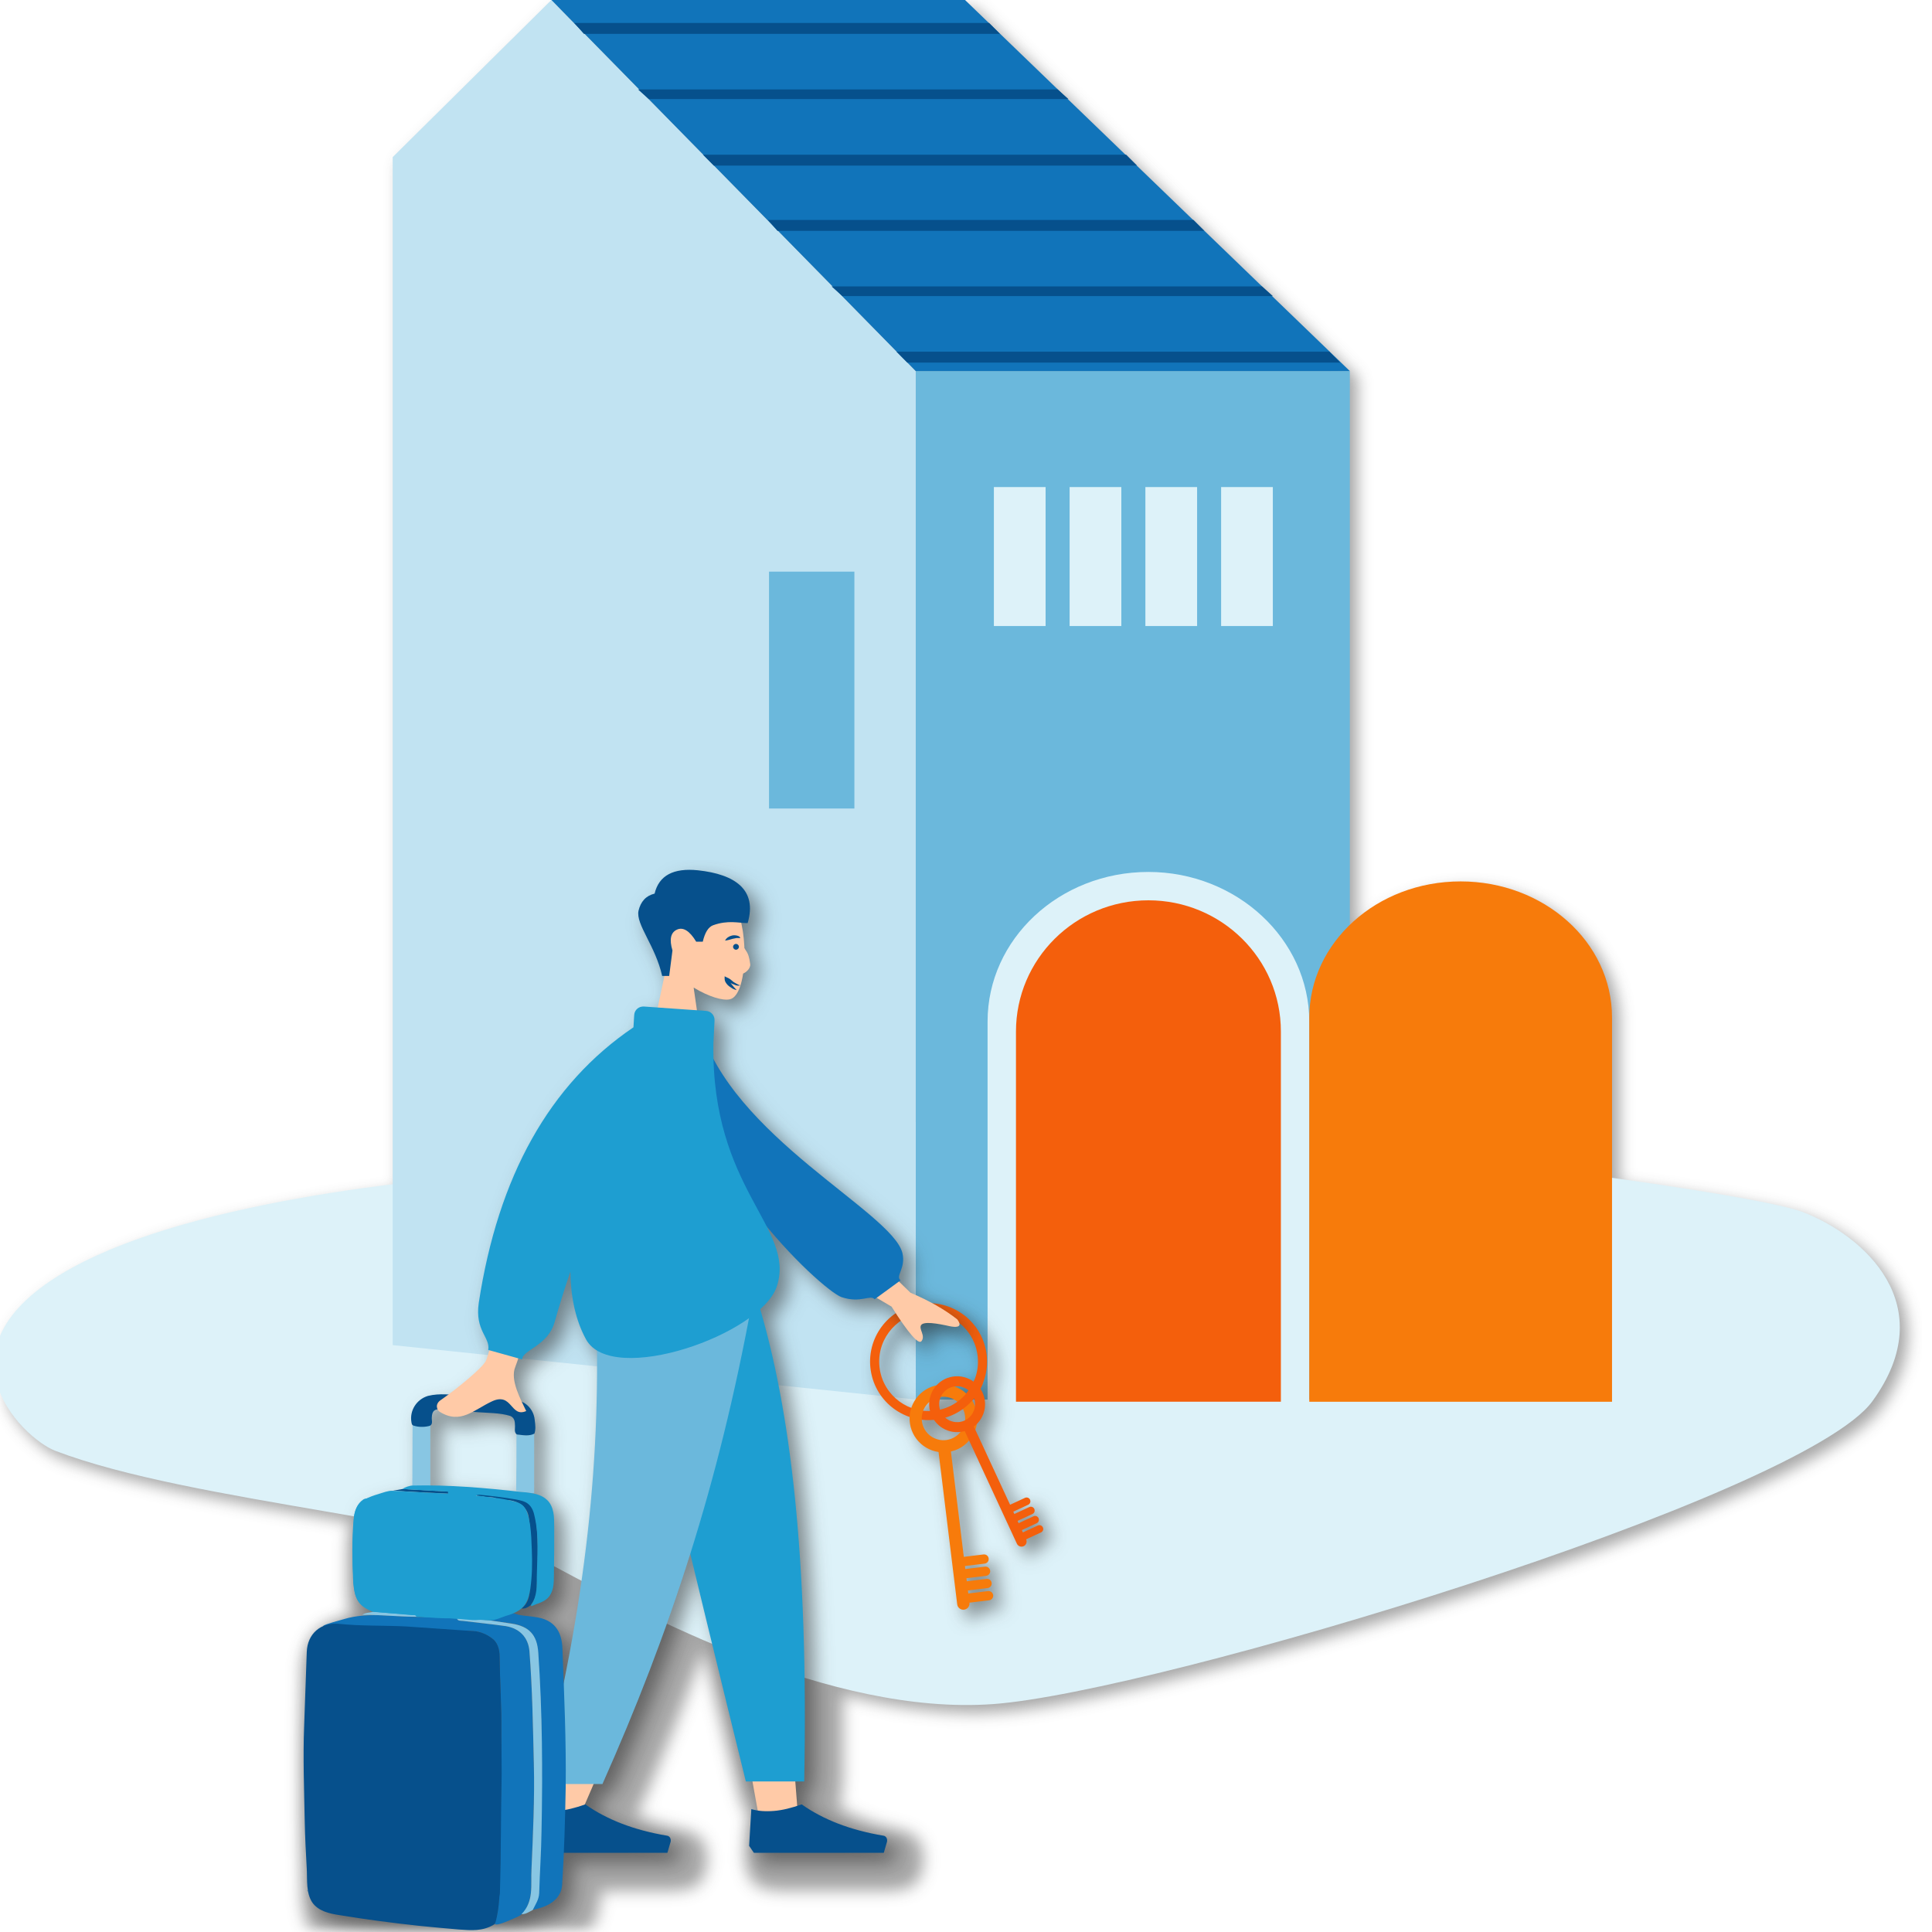
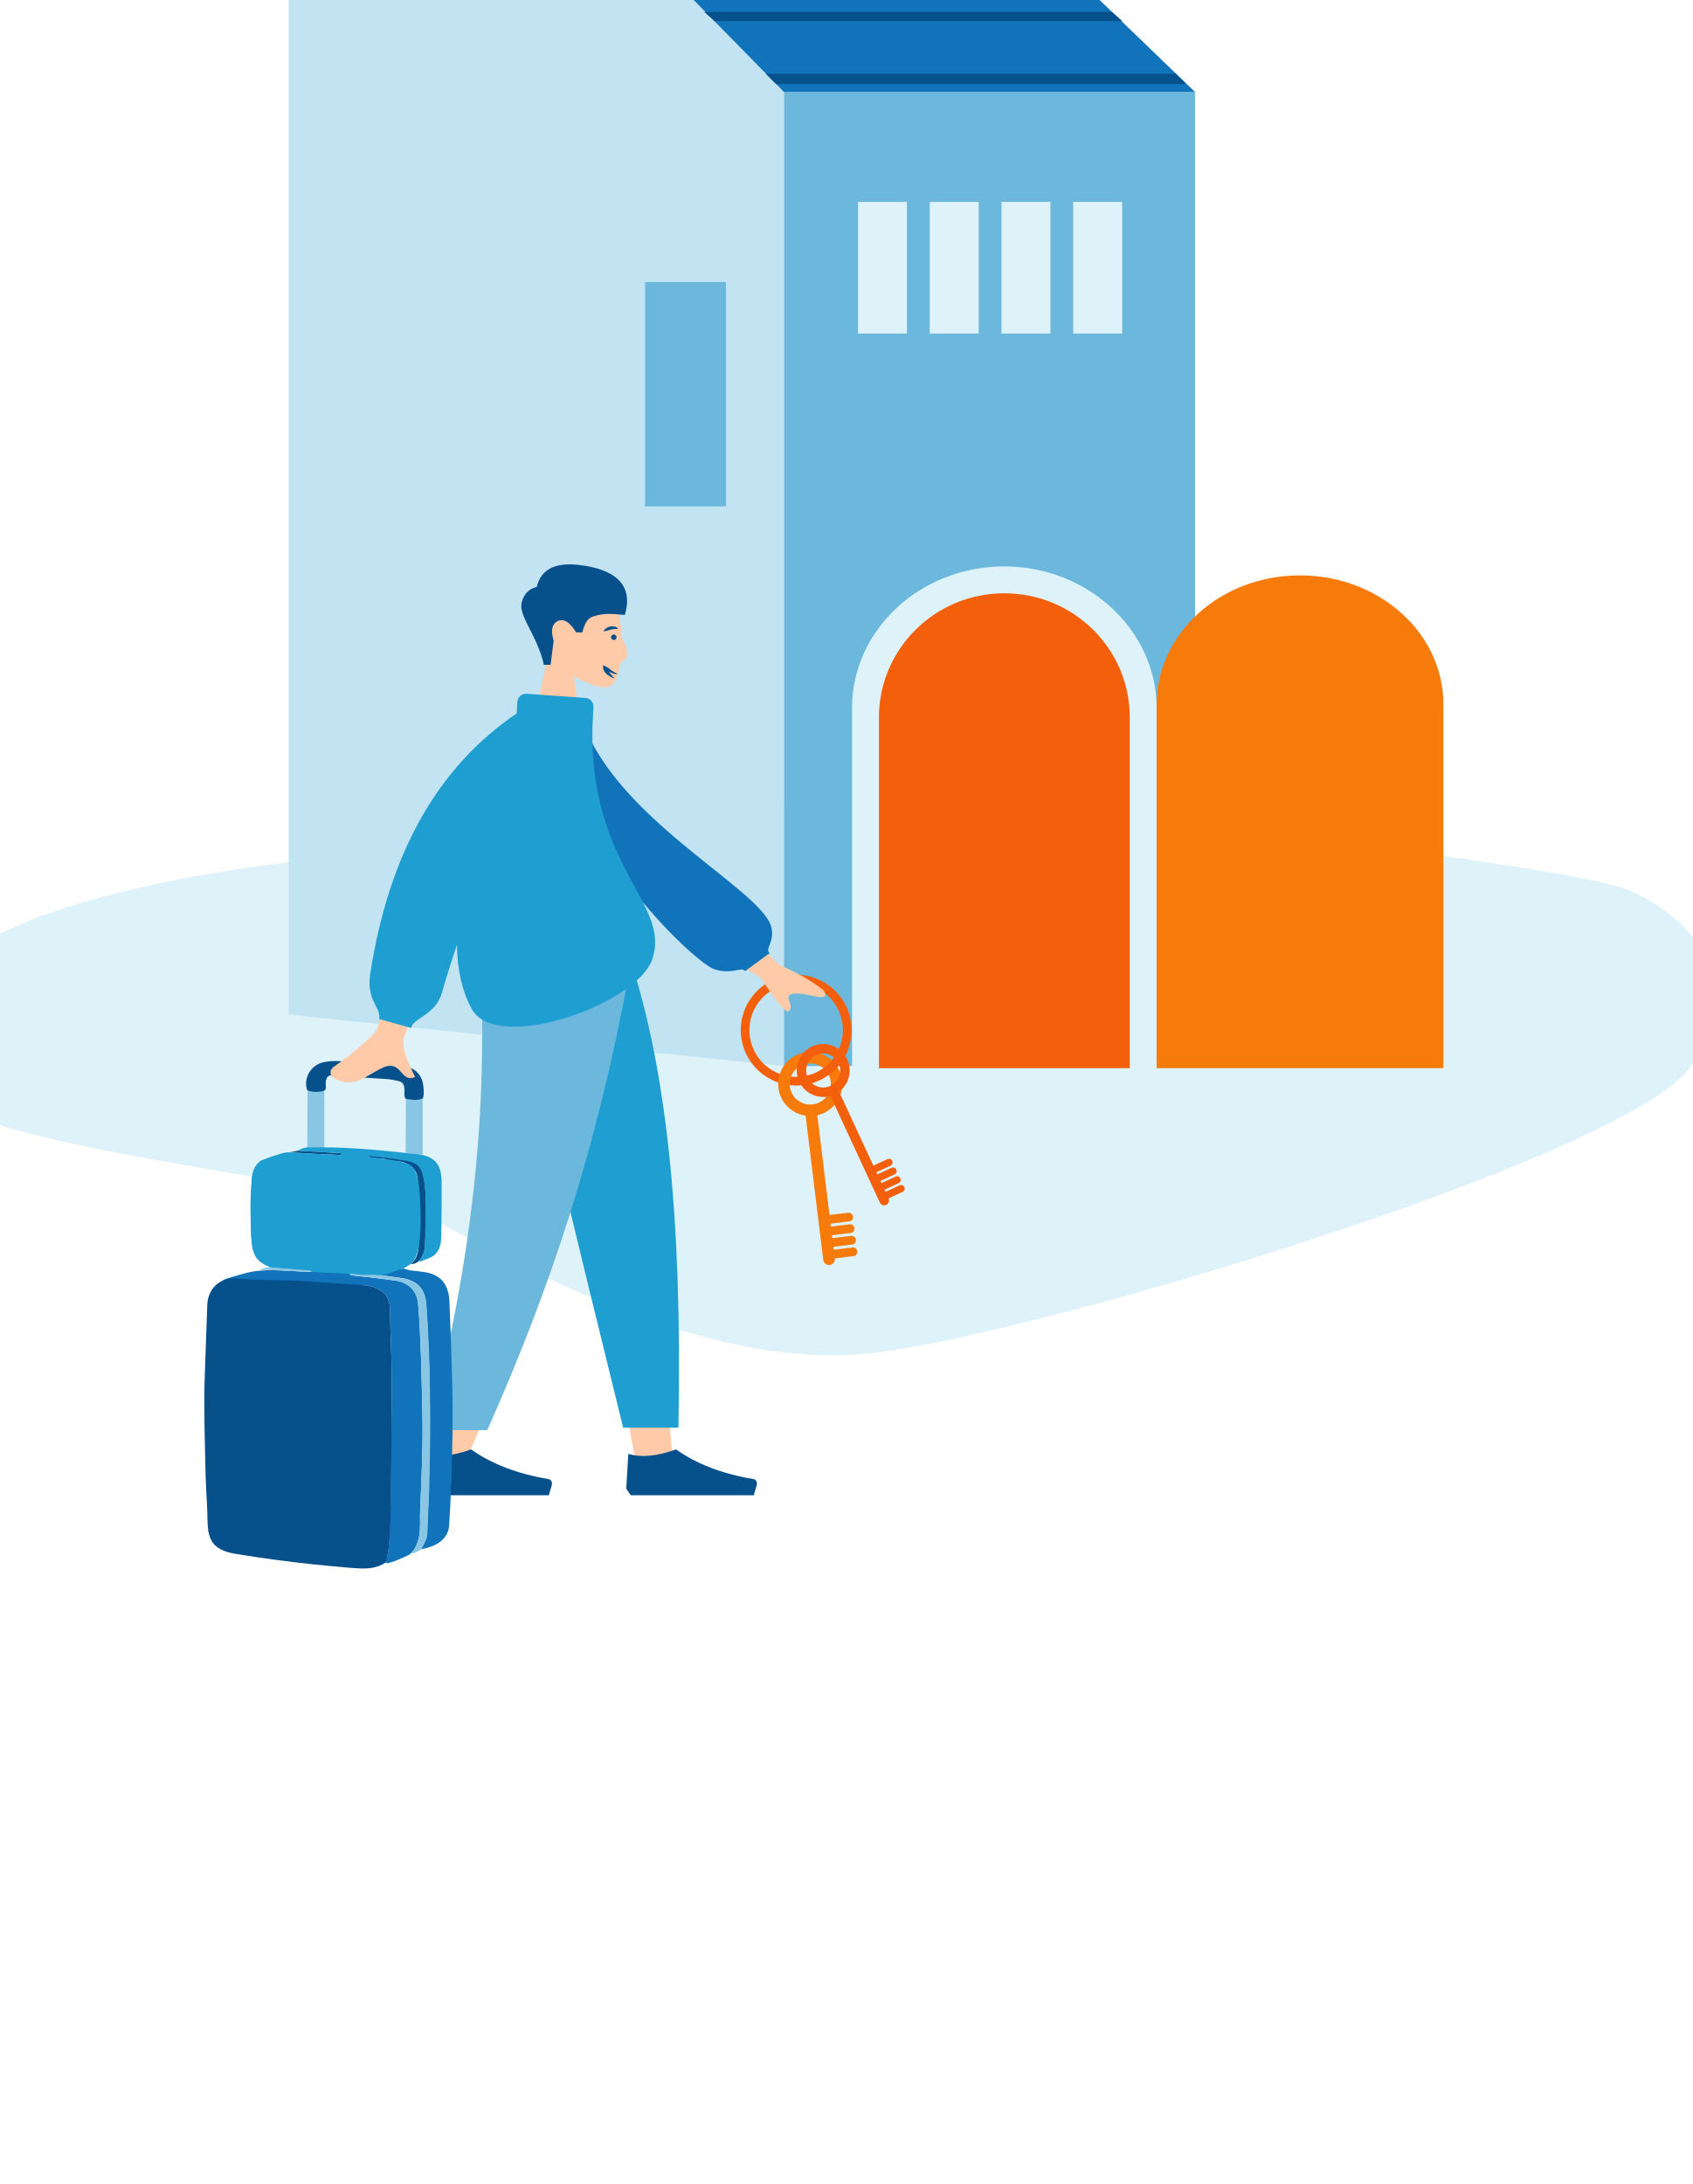
- <svg xmlns="http://www.w3.org/2000/svg" fill="none" height="60" viewBox="0 0 60 60" width="60">
-   <filter id="a" color-interpolation-filters="sRGB" filterUnits="userSpaceOnUse" height="61.175" width="63.895" x="-4.224" y="-.224">
-     <feFlood flood-opacity="0" result="BackgroundImageFix" />
-     <feColorMatrix in="SourceAlpha" result="hardAlpha" type="matrix" values="0 0 0 0 0 0 0 0 0 0 0 0 0 0 0 0 0 0 127 0" />
-     <feOffset dx=".224" dy=".224" />
-     <feGaussianBlur stdDeviation=".224" />
-     <feColorMatrix type="matrix" values="0 0 0 0 0.129 0 0 0 0 0.129 0 0 0 0 0.129 0 0 0 0.4 0" />
-     <feBlend in2="BackgroundImageFix" mode="normal" result="effect1_dropShadow_172_62122" />
-     <feBlend in="SourceGraphic" in2="effect1_dropShadow_172_62122" mode="normal" result="shape" />
-   </filter>
-   <filter id="b" color-interpolation-filters="sRGB" filterUnits="userSpaceOnUse" height="10.599" width="6.455" x="26.752" y="40.2">
-     <feFlood flood-opacity="0" result="BackgroundImageFix" />
-     <feColorMatrix in="SourceAlpha" result="hardAlpha" type="matrix" values="0 0 0 0 0 0 0 0 0 0 0 0 0 0 0 0 0 0 127 0" />
-     <feOffset dx=".27" dy=".27" />
-     <feGaussianBlur stdDeviation=".27" />
-     <feColorMatrix type="matrix" values="0 0 0 0 0.129 0 0 0 0 0.129 0 0 0 0 0.129 0 0 0 0.5 0" />
-     <feBlend in2="BackgroundImageFix" mode="normal" result="effect1_dropShadow_172_62122" />
-     <feBlend in="SourceGraphic" in2="effect1_dropShadow_172_62122" mode="normal" result="shape" />
-   </filter>
-   <filter id="c" color-interpolation-filters="sRGB" filterUnits="userSpaceOnUse" height="34.096" width="21.539" x="9.136" y="26.722">
-     <feFlood flood-opacity="0" result="BackgroundImageFix" />
-     <feColorMatrix in="SourceAlpha" result="hardAlpha" type="matrix" values="0 0 0 0 0 0 0 0 0 0 0 0 0 0 0 0 0 0 127 0" />
-     <feOffset dx=".292" dy=".292" />
-     <feGaussianBlur stdDeviation=".292" />
-     <feColorMatrix type="matrix" values="0 0 0 0 0.129 0 0 0 0 0.129 0 0 0 0 0.129 0 0 0 0.5 0" />
-     <feBlend in2="BackgroundImageFix" mode="normal" result="effect1_dropShadow_172_62122" />
-     <feBlend in="SourceGraphic" in2="effect1_dropShadow_172_62122" mode="normal" result="shape" />
-   </filter>
-   <clipPath id="d">
-     <path d="m0 0h60v60h-60z" />
-   </clipPath>
-   <g clip-path="url(#d)">
-     <g filter="url(#a)">
-       <path d="m2.614 39.176c4.052-2.026 11.457-2.713 14.652-2.804 3.256-.633 10.926-1.845 15.557-1.628 5.789.271 21.255 2.171 23.155 2.894s4.341 2.894 2.171 5.879c-2.171 2.985-22.25 9.045-27.315 9.406-5.065.362-10.854-2.804-13.567-4.251-2.713-1.447-11.306-1.99-15.557-3.618-.985-.377-4.161-3.347.904-5.879z" fill="#ddf2f9" />
-       <path d="m12.196 4.879v36.895l16.243 1.689s0-31.265 0-31.941l-11.314-11.523z" fill="#c1e3f2" />
-       <path d="m41.92 11.523h-13.48v31.941h13.48z" fill="#6bb8dc" />
-       <path d="m17.125 0h12.845l11.949 11.523h-13.48z" fill="#1174ba" />
+ <svg xmlns="http://www.w3.org/2000/svg" height="320" viewBox="0 0 248 320" width="248">
+   <g fill="none" transform="translate(-13 -38)">
+     <path d="m12.483 175.04c18.105-9.052 51.189-12.124 65.468-12.528 14.549-2.829 48.818-8.244 69.51-7.274 25.864 1.212 94.969 9.699 103.456 12.932 8.486 3.233 19.398 12.932 9.699 26.268s-99.415 40.412-122.046 42.029c-22.631 1.616-48.495-12.528-60.619-18.994s-50.516-8.891-69.51-16.165c-4.401-1.685-18.59-14.953 4.041-26.268z" fill="#ddf2f9" />
+     <path d="m55.295 21.801v164.85l72.576 7.546s0-139.694 0-142.713l-50.553-51.484z" fill="#c1e3f2" />
+     <path d="m188.103 51.484h-60.23v142.713h60.23z" fill="#6bb8dc" />
+     <path d="m77.319 0h57.394l53.389 51.484h-60.23z" fill="#1174bb" />
+     <path d="m175.921 39.745h-59.729l1.501 1.342h59.73z" fill="#06508c" />
+     <path d="m185.265 48.8h-60.063l1.501 1.509h60.063z" fill="#06508c" />
+     <path d="m145.89 67.583h-7.174v19.285h7.174z" fill="#ddf2f9" />
+     <path d="m137.843 194.507v-52.766c0-11.413 9.935-20.75 22.317-20.75 12.229 0 22.317 9.338 22.317 20.75v52.766z" fill="#ddf2f9" />
+     <path d="m178.54 194.507h-36.758v-51.376c0-9.982 8.152-18.202 18.379-18.202 10.079 0 18.379 8.073 18.379 18.202z" fill="#f45f0c" />
+     <path d="m224.488 194.507h-42.01v-53.315c0-10.358 9.317-18.888 21.005-18.888 11.519 0 21.005 8.378 21.005 18.888z" fill="#f77b0b" />
+     <g fill="#ddf2f9">
+       <path d="m156.402 67.583h-7.175v19.285h7.175z" />
+       <path d="m166.913 67.583h-7.174v19.285h7.174z" />
+       <path d="m177.424 67.583h-7.174v19.285h7.174z" />
+     </g>
+     <path d="m107.518 112.191h11.846v-32.869h-11.846z" fill="#6bb8dc" />
+     <g transform="translate(121.5408 180.8173)">
+       <path d="m16.137 6.893c.675 4.43-2.369 8.569-6.799 9.244-4.43.675-8.569-2.369-9.244-6.799-.675-4.43 2.369-8.569 6.799-9.244 4.43-.675 8.569 2.369 9.244 6.799zm-14.795 2.255c.57 3.741 4.065 6.311 7.806 5.741 3.74-.57 6.311-4.065 5.741-7.806-.57-3.741-4.065-6.311-7.806-5.741-3.741.57-6.311 4.065-5.741 7.806z" fill="#f45f0c" />
+       <path d="m14.824 15.301c.391 2.565-1.371 4.961-3.936 5.352-2.565.391-4.961-1.371-5.352-3.936-.39-2.565 1.372-4.961 3.937-5.352 2.565-.391 4.961 1.372 5.351 3.936zm-7.624 1.162c.251 1.646 1.789 2.777 3.434 2.526 1.646-.251 2.777-1.788 2.527-3.434-.251-1.646-1.789-2.777-3.435-2.526-1.646.251-2.777 1.788-2.526 3.434z" fill="#f77b0b" />
+       <path d="m9.492 20.594c-.057-.468.276-.894.744-.952.468-.057.895.276.952.744l2.595 21.195c.057.468-.276.894-.744.951-.468.058-.894-.275-.952-.744z" fill="#f77b0b" />
+       <path d="m13.045 41.011c-.043-.352.207-.671.558-.714l2.755-.337c.351-.043.671.206.714.558.043.351-.207.67-.558.713l-2.755.338c-.352.043-.671-.207-.714-.558z" fill="#f77b0b" />
+       <path d="m12.837 39.315c-.043-.351.207-.671.558-.714l2.756-.337c.351-.043.67.207.713.558s-.207.671-.558.714l-2.755.337c-.351.043-.671-.207-.714-.558z" fill="#f77b0b" />
+       <path d="m12.63 37.62c-.043-.352.207-.671.558-.714l2.755-.338c.351-.043.671.207.714.558.043.352-.207.671-.558.714l-2.756.337c-.351.043-.67-.206-.713-.557z" fill="#f77b0b" />
+       <path d="m12.422 35.924c-.043-.351.207-.671.558-.714l2.755-.337c.352-.043.671.207.714.558s-.207.671-.558.714l-2.755.337c-.351.043-.671-.207-.714-.558z" fill="#f77b0b" />
+       <g fill="#f45f0c">
+         <path d="m15.911 13.444c.323 2.118-1.132 4.096-3.25 4.419-2.118.322-4.096-1.133-4.419-3.251-.323-2.117 1.133-4.096 3.25-4.419 2.118-.322 4.097 1.133 4.419 3.251zm-6.295.959c.207 1.359 1.477 2.293 2.836 2.086s2.293-1.477 2.085-2.836c-.207-1.359-1.476-2.293-2.835-2.086s-2.293 1.477-2.086 2.836z" />
+         <path d="m12.963 17.383c-.164-.353-.01-.772.344-.936.353-.164.772-.01.936.343l7.414 15.997c.163.354.01.773-.344.937-.353.163-.772.01-.936-.344z" />
+         <path d="m20.932 32.526c-.123-.265-.008-.579.257-.702l2.08-.964c.265-.123.58-.007.702.258.123.265.008.579-.257.702l-2.08.964c-.265.123-.579.007-.702-.258z" />
+         <path d="m20.339 31.247c-.123-.265-.008-.58.257-.703l2.08-.963c.265-.123.579-.008.702.257s.008.579-.257.702l-2.08.964c-.265.123-.579.008-.702-.257z" />
+         <path d="m19.746 29.967c-.123-.265-.008-.58.257-.703l2.08-.963c.265-.123.579-.008.702.257s.008.58-.257.703l-2.08.963c-.265.123-.579.008-.702-.257z" />
+         <path d="m19.153 28.687c-.123-.265-.008-.579.257-.702l2.08-.964c.265-.123.579-.008.702.257.123.266.008.58-.257.703l-2.08.964c-.265.122-.579.007-.702-.258z" />
+         <path d="m12.82 14.727c1.255-.894 2.23-2.126 2.811-3.552l-1.169-.476c-.491 1.205-1.314 2.245-2.374 2.999z" />
+       </g>
+     </g>
+     <g transform="translate(42.93346 120.6909)">
+       <path d="m45.823 60.197 11.748 40.221 5.469 30.217h5.519l-5.519-70.438z" fill="#ffcaa7" />
+       <path d="m40.61 60.197c.81 20.919.506 32.288.304 34.208-.203 1.921-1.215 14.604-8.305 36.887h5.722c9.368-21.374 12.609-34.057 13.723-36.887 1.063-2.829 4.254-14.198 8.862-34.208z" fill="#ffcaa7" />
+       <path d="m45.571 60.197c3.038 13.845 8.305 35.926 15.799 66.295h8.102c.608-31.177-1.924-51.642-6.33-66.295z" fill="#1e9ed1" />
+       <path d="m40.558 60.197c.81 20.919-1.266 41.485-7.697 66.649h8.608c9.368-21.021 16.103-41.536 20.711-66.649z" fill="#6bb8dc" />
+       <path d="m31.797 135.436.304-5.104c1.874.556 4.203.354 6.988-.657 2.988 2.122 6.785 3.588 11.343 4.346.354.05.557.404.506.758v.05l-.456 1.567h-11.394-6.634z" fill="#06508c" />
+       <path d="m61.825 135.436.304-5.104c1.874.556 4.203.354 6.988-.657 2.987 2.122 6.785 3.588 11.343 4.346.354.05.557.404.506.758v.05l-.456 1.567h-11.393-6.634z" fill="#06508c" />
+       <path d="m15.131 76.616c.819.08 1.678.362 2.455-.161v9.779c-.859.04-1.678-.242-2.496-.362 0-3.059.041-6.157.041-9.256z" fill="#88c6e3" />
+       <path d="m16.809 103.659c1.473.08 2.988.12 4.461.201.123.402.491.322.819.362 2.005.242 3.97.443 5.975.724 1.923.282 3.11 1.53 3.274 3.461.409 5.192.491 10.383.614 15.574.123 4.91-.123 9.819-.327 14.729-.041 1.207.082 2.374-.123 3.581-.164 1.006-.696 2.495-1.719 2.938-.368.161-2.947 1.409-3.233 1.046-.082-.12.246-.965.286-1.126.164-.845.246-1.691.286-2.536 0-.241.082-.442.082-.684.164-5.513.123-11.026.246-16.539.041-1.932 0-3.864 0-5.755.041-3.501-.205-7.002-.246-10.503 0-.966-.286-1.972-1.105-2.536-.737-.523-1.596-.925-2.578-.965-2.619-.161-3.52.281-6.139.12-1.146-.08-3.029.282-4.174.201-1.105-.08-3.315.202-4.42.202-.778 0-1.719.402-2.497.442-.737.041-2.906-1.167-3.561-1.69.327-.281 2.455-.805 2.824-.925 3.642-1.127 7.489-.202 11.255-.322z" fill="#1174bb" />
+       <path d="m25.567 104.102c1.31 0 2.374-.886 3.683-.926.9.362 1.842.322 2.742.483 2.824.322 3.847 2.012 3.929 4.427.246 6.439.532 12.877.45 19.316-.082 4.467-.205 8.934-.491 13.401-.082 1.328-.86 2.253-2.046 2.857-.655.322-1.351.523-2.087.644.368-.765.859-1.449.9-2.334.082-2.857.286-5.755.327-8.612.164-8.29.123-16.54-.45-24.789-.164-2.455-1.269-3.662-3.765-4.025-1.023-.12-2.128-.281-3.192-.442z" fill="#1174bb" />
+       <path d="m25.567 104.101c1.064.161 2.169.322 3.233.483 2.496.362 3.601 1.57 3.765 4.025.573 8.249.614 16.539.45 24.789-.041 2.857-.246 5.755-.327 8.612-.041.885-.532 1.569-.9 2.334-.491.241-.982.603-1.555.563 1.76-1.77 1.269-4.064 1.391-6.197.205-4.91.45-9.819.327-14.729-.123-5.191-.205-10.382-.614-15.574-.164-1.891-1.351-3.139-3.274-3.461-1.964-.281-3.97-.482-5.975-.724-.327-.04-.696.04-.819-.362 1.432-.04 2.865.201 4.297.241z" fill="#88c6e3" />
+       <path d="m29.537 78.346c.819.08 1.678.281 2.455-.121v8.25c-.859.04-1.678-.202-2.497-.282.041-2.616.041-5.232.041-7.847z" fill="#88c6e3" />
+       <path d="m13.739 85.912c2.128.12 4.215.241 6.343.362v.281c-2.578-.12-5.116-.241-7.694-.402.45-.08.9-.161 1.351-.241z" fill="#06508c" />
+       <path d="m31.501 102.049c-.368.282-.778.523-1.269.443 1.187-.886 1.146-2.174 1.228-3.461.041-.362 0-.765 0-1.127 0-1.57 0-3.099 0-4.668.082-1.127-.082-2.254-.205-3.34-.164-1.57-1.719-2.576-3.479-2.415-.245 0-.532-.04-.778-.04-.573-.604-1.391-.242-2.046-.483-.328-.121-.696.04-1.064-.201.245-.242.532-.161.737-.161 1.719.201 3.438.402 5.157.684 1.351.241 2.251 1.167 2.415 2.535.368 2.656.327 5.312.246 7.968 0 .523-.082 1.047-.082 1.57.041 1.046-.245 1.931-.859 2.696z" fill="#06508c" />
+       <path d="m8.132 103.377c.491-.362 1.146-.281 1.719-.483 2.087.161 4.174.322 6.262.483.246 0 .573-.08.696.242-2.906.121-5.77-.282-8.676-.242z" fill="#88c6e3" />
      <g fill="#06508c">
-         <path d="m30.717.713h-12.883l.299.338h12.92z" />
-         <path d="m32.845 2.777h-13.032l.336.3h13.032z" />
-         <path d="m34.974 4.804h-13.144l.336.338h13.144z" />
-         <path d="m37.065 6.831h-13.219l.299.338h13.256z" />
-         <path d="m39.193 8.895h-13.368l.336.3h13.368z" />
-         <path d="m41.284 10.922h-13.443l.336.338h13.443z" />
+         <path d="m32.074 76.334c-.082-.926-.573-1.771-1.351-2.294-.982-.644-2.292-.563-3.438-.644-1.719-.161-3.438-.281-5.157-.442-1.637-.121-3.233-.363-4.87.04-1.596.483-2.578 2.052-2.292 3.662.041.161.041.362.245.443.696.241 1.473.241 2.169.08.655-.161.368-.764.409-1.207.041-.885.368-1.207 1.31-1.127 1.678.121 3.356.282 4.993.402 1.514.121 3.151.081 4.584.524.573.241.655.764.655 1.287.041.443-.164.926.246 1.288.819.081 1.678.282 2.455-.121.205-.603.123-1.247.041-1.891zm-1.923-1.65c.041.161.164.242.286.322-.123-.04-.246-.121-.286-.322zm1.023 1.891c.041-.563 0-1.086-.614-1.488-.123-.161-.245-.282-.368-.443.123.161.245.282.368.443.614.402.655.925.614 1.488z" />
+         <path d="m27.449 119.635c.041-3.501-.205-7.002-.246-10.503 0-.966-.286-1.972-1.105-2.536-.737-.523-1.596-.925-2.578-.966-3.11-.201-6.221-.442-9.29-.643-3.11-.161-6.221-.041-9.331-.363-2.537-.241-4.379 1.409-4.461 3.904-.123 3.461-.246 6.881-.368 10.342-.164 4.266 0 8.733.082 13.039.041 2.253.164 4.507.286 6.72.082 1.529-.123 3.34.778 4.668.819 1.167 2.333 1.53 3.683 1.731 3.642.603 7.326 1.086 11.05 1.489 1.883.201 3.765.362 5.648.523 1.678.121 3.233.241 4.747-.644.041-.04.123-.08.164-.121.041-.08.082-.161.123-.241.327-1.127.45-2.294.532-3.421 0-.241.082-.442.082-.684.164-5.513.123-11.026.245-16.54 0-1.931-.041-3.863-.041-5.754z" />
+         <path d="m.52 141.648c0 .04.041.08.082.12 0-.04 0-.12-.041-.161z" />
      </g>
-       <path d="m32.472 15.126h-1.606v4.316h1.606z" fill="#ddf2f9" />
-       <path d="m30.67 43.532v-11.809c0-2.554 2.224-4.644 4.995-4.644 2.737 0 4.995 2.09 4.995 4.644v11.809z" fill="#ddf2f9" />
-       <path d="m39.779 43.532h-8.227v-11.498c0-2.234 1.825-4.074 4.114-4.074 2.256 0 4.113 1.807 4.113 4.074z" fill="#f45f0c" />
-       <path d="m50.063 43.533h-9.402v-11.932c0-2.318 2.085-4.228 4.701-4.228 2.578 0 4.701 1.875 4.701 4.228z" fill="#f77b0b" />
-       <path d="m34.824 15.126h-1.606v4.316h1.606z" fill="#ddf2f9" />
-       <path d="m37.177 15.126h-1.606v4.316h1.606z" fill="#ddf2f9" />
-       <path d="m39.529 15.126h-1.606v4.316h1.606z" fill="#ddf2f9" />
-       <path d="m23.883 25.109h2.651v-7.356h-2.651z" fill="#6bb8dc" />
-       <g filter="url(#b)">
-         <path d="m30.633 42.013c.151.992-.53 1.918-1.522 2.069s-1.918-.53-2.069-1.522c-.151-.992.53-1.918 1.522-2.069s1.918.53 2.069 1.522zm-3.311.505c.128.837.91 1.413 1.747 1.285.837-.128 1.413-.91 1.285-1.747-.128-.837-.91-1.413-1.747-1.285-.837.128-1.413.91-1.285 1.747z" fill="#f45f0c" />
-         <path d="m30.339 43.894c.087.574-.307 1.11-.881 1.198-.574.087-1.11-.307-1.198-.881-.087-.574.307-1.11.881-1.198.574-.087 1.11.307 1.198.881zm-1.706.26c.056.368.4.622.769.565.368-.056.622-.4.565-.769s-.4-.622-.769-.565c-.368.056-.622.4-.565.769z" fill="#f77b0b" />
-         <path d="m29.146 45.079c-.013-.105.062-.2.167-.213s.2.062.213.167l.581 4.744c.013.105-.062.2-.167.213-.105.013-.2-.062-.213-.167z" fill="#f77b0b" />
-         <path d="m29.941 49.648c-.01-.079.046-.15.125-.16l.617-.075c.079-.01.15.046.16.125s-.046.15-.125.16l-.617.075c-.079.01-.15-.046-.16-.125z" fill="#f77b0b" />
-         <path d="m29.895 49.269c-.01-.079.046-.15.125-.16l.617-.075c.079-.01.15.046.16.125.01.079-.046.15-.125.16l-.617.075c-.079.01-.15-.046-.16-.125z" fill="#f77b0b" />
-         <path d="m29.848 48.889c-.01-.079.046-.15.125-.16l.617-.075c.079-.01.15.046.16.125.01.079-.046.15-.125.16l-.617.075c-.079.01-.15-.046-.16-.125z" fill="#f77b0b" />
-         <path d="m29.802 48.51c-.01-.079.046-.15.125-.16l.617-.075c.079-.01.15.046.16.125.01.079-.046.15-.125.16l-.617.075c-.079.01-.15-.046-.16-.125z" fill="#f77b0b" />
-         <g fill="#f45f0c">
-           <path d="m30.582 43.478c.072.474-.253.917-.727.989-.474.072-.917-.253-.989-.727s.254-.917.727-.989c.474-.072.917.253.989.727zm-1.409.215c.046.304.331.513.635.467.304-.046.513-.331.467-.635-.046-.304-.331-.513-.635-.467-.304.046-.513.33-.467.635z" />
-           <path d="m29.922 44.36c-.037-.079-.002-.173.077-.209.079-.037.173-.002.21.077l1.659 3.58c.037.079.002.173-.077.21-.079.037-.173.002-.21-.077z" />
-           <path d="m31.706 47.749c-.028-.059-.002-.13.058-.157l.466-.216c.059-.028.13-.002.157.058.028.059.002.13-.058.157l-.465.216c-.059.028-.13.002-.157-.058z" />
-           <path d="m31.573 47.463c-.028-.059-.002-.13.058-.157l.465-.216c.059-.028.13-.002.157.058.028.059.002.13-.058.157l-.465.216c-.059.028-.13.002-.157-.058z" />
-           <path d="m31.441 47.177c-.028-.059-.002-.13.058-.157l.465-.216c.059-.028.13-.002.157.058s.002.13-.058.157l-.466.216c-.059.028-.13.002-.157-.058z" />
-           <path d="m31.308 46.89c-.028-.059-.002-.13.058-.157l.466-.216c.059-.028.13-.002.157.058.027.059.002.13-.058.157l-.465.216c-.059.028-.13.002-.157-.058z" />
-           <path d="m29.891 43.766c.281-.2.499-.476.629-.795l-.262-.106c-.11.27-.294.502-.531.671z" />
-         </g>
-       </g>
-       <g filter="url(#c)">
-         <path d="m19.683 40.487 2.629 9.002 1.224 6.763h1.235l-1.235-15.765z" fill="#ffcaa7" />
-         <path d="m18.517 40.487c.181 4.682.113 7.226.068 7.656-.045.43-.272 3.268-1.859 8.256h1.281c2.097-4.784 2.822-7.622 3.071-8.256.238-.633.952-3.178 1.983-7.656z" fill="#ffcaa7" />
-         <path d="m19.627 40.487c.68 3.099 1.859 8.041 3.536 14.838h1.813c.136-6.978-.431-11.558-1.417-14.838z" fill="#1e9ed1" />
-         <path d="m18.506 40.487c.181 4.682-.283 9.285-1.723 14.917h1.927c2.097-4.705 3.604-9.296 4.635-14.917z" fill="#6bb8dc" />
-         <path d="m16.545 57.325.068-1.142c.419.124.941.079 1.564-.147.669.475 1.519.803 2.539.973.079.011.125.09.113.17v.011l-.102.35h-2.55-1.485z" fill="#06508c" />
-         <path d="m23.265 57.325.068-1.142c.419.124.941.079 1.564-.147.669.475 1.519.803 2.539.973.079.011.125.09.113.17v.011l-.102.35h-2.55-1.485z" fill="#06508c" />
-         <path d="m12.814 44.161c.183.018.376.081.55-.036v2.189c-.192.009-.376-.054-.559-.081 0-.684.009-1.378.009-2.071z" fill="#88c6e3" />
-         <path d="m13.19 50.214c.33.018.669.027.998.045.028.09.11.072.183.081.449.054.888.099 1.337.162.43.063.696.342.733.775.092 1.162.11 2.324.137 3.486.027 1.099-.028 2.198-.073 3.296-.009.27.018.531-.028.802-.037.225-.156.558-.385.657-.082.036-.659.315-.724.234-.018-.027.055-.216.064-.252.037-.189.055-.378.064-.567 0-.054.018-.099.018-.153.037-1.234.027-2.468.055-3.702.009-.432 0-.865 0-1.288.009-.783-.046-1.567-.055-2.351 0-.216-.064-.441-.247-.567-.165-.117-.357-.207-.577-.216-.586-.036-.788.063-1.374.027-.256-.018-.678.063-.934.045-.247-.018-.742.045-.989.045-.174 0-.385.09-.559.099-.165.009-.65-.261-.797-.378.073-.063.55-.18.632-.207.815-.252 1.676-.045 2.519-.072z" fill="#1174ba" />
-         <path d="m15.15 50.313c.293 0 .531-.198.824-.207.202.081.412.072.614.108.632.072.861.45.879.991.055 1.441.119 2.882.101 4.323-.018 1-.046 2-.11 2.999-.018.297-.192.504-.458.639-.146.072-.302.117-.467.144.082-.171.192-.324.202-.522.018-.639.064-1.288.073-1.927.037-1.855.028-3.702-.101-5.548-.037-.549-.284-.82-.843-.901-.229-.027-.476-.063-.714-.099z" fill="#1174ba" />
-         <path d="m15.15 50.313c.238.036.485.072.724.108.559.081.806.351.843.901.128 1.846.137 3.702.101 5.548-.009.639-.055 1.288-.073 1.927-.009.198-.119.351-.202.522-.11.054-.22.135-.348.126.394-.396.284-.91.311-1.387.046-1.099.101-2.198.073-3.296-.028-1.162-.046-2.324-.137-3.486-.037-.423-.302-.703-.733-.775-.44-.063-.888-.108-1.337-.162-.073-.009-.156.009-.183-.081.321-.009.641.045.962.054z" fill="#88c6e3" />
-         <path d="m16.039 44.548c.183.018.376.063.55-.027v1.846c-.192.009-.376-.045-.559-.063.009-.585.009-1.171.009-1.756z" fill="#88c6e3" />
-         <path d="m12.503 46.242c.476.027.944.054 1.42.081v.063c-.577-.027-1.145-.054-1.722-.09.101-.018.202-.036.302-.054z" fill="#06508c" />
-         <path d="m16.478 49.853c-.082.063-.174.117-.284.099.266-.198.256-.486.275-.775.009-.081 0-.171 0-.252 0-.351 0-.694 0-1.045.018-.252-.018-.504-.046-.748-.037-.351-.385-.576-.778-.54-.055 0-.119-.009-.174-.009-.128-.135-.311-.054-.458-.108-.073-.027-.156.009-.238-.045.055-.054.119-.036.165-.036.385.045.769.09 1.154.153.302.054.504.261.54.567.082.595.073 1.189.055 1.783 0 .117-.018.234-.018.351.009.234-.055.432-.192.603z" fill="#06508c" />
-         <path d="m11.248 50.151c.11-.081.257-.063.385-.108.467.036.934.072 1.401.108.055 0 .128-.018.156.054-.65.027-1.292-.063-1.942-.054z" fill="#88c6e3" />
-         <g fill="#06508c">
-           <path d="m16.606 44.098c-.018-.207-.128-.396-.302-.513-.22-.144-.513-.126-.769-.144-.385-.036-.769-.063-1.154-.099-.366-.027-.724-.081-1.09.009-.357.108-.577.459-.513.82.009.036.009.081.055.099.156.054.33.054.485.018.147-.036.082-.171.092-.27.009-.198.082-.27.293-.252.376.027.751.063 1.117.09.339.027.705.018 1.026.117.128.054.147.171.147.288.009.099-.037.207.055.288.183.018.376.063.549-.027.046-.135.028-.279.009-.423zm-.43-.369c.009.036.037.054.064.072-.028-.009-.055-.027-.064-.072zm.229.423c.009-.126 0-.243-.137-.333-.028-.036-.055-.063-.082-.099.027.036.055.063.082.099.137.09.146.207.137.333z" />
-           <path d="m15.571 53.789c.009-.784-.046-1.567-.055-2.351 0-.216-.064-.441-.247-.567-.165-.117-.357-.207-.577-.216-.696-.045-1.392-.099-2.079-.144-.696-.036-1.392-.009-2.088-.081-.568-.054-.98.315-.998.874-.027.775-.055 1.54-.082 2.315-.037.955 0 1.954.018 2.918.009.504.037 1.009.064 1.504.018.342-.027.748.174 1.045.183.261.522.342.824.387.815.135 1.64.243 2.473.333.421.045.843.081 1.264.117.376.027.724.054 1.062-.144.009-.009.028-.018.037-.027.009-.018.018-.036.027-.054.073-.252.101-.513.119-.766 0-.054.018-.099.018-.153.037-1.234.028-2.468.055-3.702 0-.432-.009-.865-.009-1.288z" />
-           <path d="m9.544 58.716c0 .009.009.018.018.027 0-.009 0-.027-.009-.036z" />
-         </g>
-         <path d="m17.211 47.413c0-.153 0-.306-.028-.45s-.092-.297-.211-.396c-.128-.117-.302-.171-.476-.198-.101-.018-.202-.027-.311-.036-1.117-.126-2.244-.225-3.371-.198-.083 0-.257.054-.311.108.467.027.944.054 1.411.081v.063c-.577-.027-1.145-.054-1.722-.09-.128-.009-.311.063-.43.099-.156.045-.311.099-.449.18-.22.126-.311.351-.33.603-.055.622-.046 1.252-.018 1.873.009.18.028.369.092.54.11.27.321.36.568.468.467.036.934.072 1.401.108.055 0 .128-.018.156.054.33.018.669.027.998.045.321-.009.641.036.962.054.128.009.229-.018.339-.054.101-.036.211-.081.311-.108.202-.063.403-.162.522-.342.092-.144.128-.306.156-.477.055-.396.064-.801.046-1.207-.009-.261-.018-.522-.055-.784-.037-.198-.082-.495-.257-.622-.064-.045-.137-.072-.211-.09-.229-.063-.458-.108-.696-.126-.055-.009-.504-.081-.522-.054.018-.027.073-.036.119-.036.376.036.742.081 1.117.144.137.027.284.054.385.135.128.099.183.261.211.414.137.603.073 1.225.064 1.846 0 .288.009.603-.156.847-.018.018-.028.045-.018.072.009.009.137-.054.165-.063.11-.036.22-.081.311-.153.11-.09.174-.225.202-.36.028-.135.028-.279.028-.414.009-.504.009-.991.009-1.477z" fill="#1e9ed1" />
-         <path d="m11.056 49.818.009.009c0-.009 0-.009-.009-.009 0-.009 0 0 0 0z" fill="#1174ba" />
-         <path d="m14.243 46.647c.485.054 1.282-.054 1.539.486.046.099.055.198.064.306.055.82.083 1.648-.11 2.441-.092.36-.311.441-.669.423-.11-.009-.284.018-.394.009-.284-.018-.568-.063-.852-.054-.293-.018-.595-.027-.888-.045-.028-.072-.082-.054-.137-.054-.412-.036-.824-.072-1.236-.108-.229-.108-.412-.198-.504-.468-.064-.171-.073-.36-.083-.54-.027-.621-.027-1.252.018-1.873.018-.243.092-.468.293-.603.119-.081.678-.045.824-.045z" fill="#1e9ed1" />
-         <path d="m20.703 29.98c-.329-.385-.555-.86-.51-1.391.102-1.527 2.233-1.188 2.652-.418.419.769.363 2.725-.17 2.861-.215.057-.669-.079-1.133-.362l.295 2.047h-1.711z" fill="#ffcaa7" />
-         <path d="m20.567 30.319c-.215-.961-.827-1.606-.737-2.036.068-.283.227-.464.499-.531.136-.566.589-.803 1.349-.724 1.145.124 1.847.599 1.541 1.64-.272 0-.612-.102-1.077.068-.147.057-.249.226-.317.509h-.204c-.204-.339-.408-.464-.601-.373-.193.09-.238.305-.136.645l-.102.792h-.215z" fill="#06508c" />
-         <path d="m23.073 29.37c.045.09.125.181.159.271.034.09.057.215.068.305.011.136-.159.305-.306.305" fill="#ffcaa7" />
-         <path d="m22.993 29.132c-.045 0-.091 0-.125 0-.034.011-.068.011-.113.023-.079.023-.147.045-.238.057.045-.09.125-.136.215-.158.045-.011.091-.011.147 0s.102.034.113.079z" fill="#06508c" />
-         <path d="m22.993 30.602c-.045.011-.091.011-.125 0-.045-.011-.079-.034-.125-.045-.068-.034-.136-.09-.204-.113l.079-.045c0 .011.011.045.034.079s.045.057.068.09c.045.057.102.124.159.181-.045-.011-.079-.023-.125-.045-.034-.023-.068-.045-.102-.068-.034-.023-.068-.057-.091-.09-.023-.034-.057-.079-.057-.147v-.079l.068.034c.091.034.147.09.215.147.068.034.125.079.204.102z" fill="#06508c" />
-         <path d="m22.857 29.494c.05 0 .091-.041.091-.09s-.041-.09-.091-.09-.091.041-.091.09.041.09.091.09z" fill="#06508c" />
-         <path d="m26.247 38.179 2.029 1.968c.589.249 1.077.531 1.451.826.079.102.181.294-.227.215-.397-.09-.816-.158-.895-.034s.147.328.011.498c-.091.113-.408-.249-.929-1.074l-2.108-1.244zm-9.905-1.787 1.564.011c-1.19 3.856-1.825 5.869-1.904 6.05-.17.407.181 1.029.34 1.368-.487.215-.431-.588-1.054-.305-.567.26-.986.735-1.632.328-.079-.045-.17-.237.045-.373.521-.362 1.281-.995 1.383-1.199.147-.283.567-2.239 1.258-5.881z" fill="#ffcaa7" />
-         <path d="m21.112 31.959.623-.102c.975 3.438 5.973 5.779 6.29 7.057.113.475-.227.712-.057.848l-.805.588c-.136-.158-.431.136-1.031-.068-.601-.204-5.021-4.252-5.021-8.324z" fill="#1174ba" />
-         <path d="m22.155 32.412c-.068 4.546 2.561 5.711 1.972 7.532-.487 1.504-5.123 3.121-5.927 1.651-.329-.599-.476-1.323-.487-2.103-.204.599-.363 1.12-.487 1.561-.204.746-1.009.871-1.009 1.165l-1.054-.294c.068-.396-.419-.588-.295-1.459.601-3.936 2.199-6.797 4.805-8.561l.023-.385c.011-.158.147-.272.306-.26l1.927.136c.159.011.272.147.261.305z" fill="#1e9ed1" />
-       </g>
+       <path d="m34.775 91.144c0-.685 0-1.369-.123-2.013-.123-.643-.409-1.328-.941-1.77-.573-.523-1.351-.765-2.128-.886-.45-.08-.9-.12-1.391-.161-4.993-.563-10.027-1.006-15.061-.885-.368 0-1.146.242-1.391.483 2.087.121 4.215.241 6.303.362v.282c-2.578-.121-5.116-.242-7.694-.403-.573-.04-1.391.282-1.923.443-.696.201-1.392.443-2.005.805-.982.563-1.391 1.569-1.473 2.696-.245 2.777-.205 5.594-.082 8.371.041.804.123 1.65.409 2.414.491 1.207 1.432 1.61 2.537 2.093 2.087.161 4.175.322 6.262.483.245 0 .573-.081.696.241 1.473.081 2.988.121 4.461.201 1.432-.04 2.865.161 4.297.242.573.04 1.023-.081 1.514-.242.45-.161.941-.362 1.391-.483.9-.281 1.801-.724 2.333-1.529.409-.644.573-1.368.696-2.133.245-1.77.286-3.581.205-5.392-.041-1.167-.082-2.334-.245-3.501-.164-.886-.368-2.214-1.146-2.777-.286-.201-.614-.322-.941-.402-1.023-.282-2.046-.483-3.11-.564-.246-.04-2.251-.362-2.333-.241.082-.121.327-.161.532-.161 1.678.161 3.315.362 4.993.644.614.12 1.269.241 1.719.603.573.443.819 1.167.941 1.852.614 2.696.327 5.472.286 8.249 0 1.288.041 2.696-.696 3.783-.082.08-.123.201-.082.322.041.04.614-.242.737-.282.491-.161.982-.362 1.391-.684.491-.402.778-1.006.9-1.61.123-.603.123-1.247.123-1.851.041-2.253.041-4.426.041-6.599z" fill="#1e9ed1" />
+       <path d="m7.273 101.887.041.041c0-.041 0-.041-.041-.041 0-.04 0 0 0 0z" fill="#1174bb" />
+       <path d="m21.515 87.723c2.169.241 5.73-.241 6.875 2.173.205.443.245.885.286 1.368.245 3.662.368 7.365-.491 10.906-.409 1.61-1.391 1.972-2.988 1.891-.491-.04-1.269.081-1.76.041-1.269-.081-2.537-.282-3.806-.242-1.31-.08-2.66-.12-3.97-.201-.123-.322-.368-.241-.614-.241-1.842-.161-3.683-.322-5.525-.483-1.023-.483-1.842-.886-2.251-2.093-.286-.765-.327-1.61-.368-2.415-.123-2.776-.123-5.593.082-8.37.082-1.086.409-2.093 1.31-2.696.532-.362 3.029-.201 3.683-.201z" fill="#1e9ed1" />
+       <path d="m50.38 13.255c-1.468-1.718-2.481-3.84-2.279-6.215.456-6.822 9.976-5.306 11.849-1.87 1.874 3.436 1.621 12.178-.759 12.784-.962.253-2.988-.353-5.064-1.617l1.317 9.146h-7.646z" fill="#ffcaa7" />
+       <path d="m49.774 14.77c-.962-4.295-3.696-7.175-3.291-9.095.304-1.263 1.013-2.072 2.228-2.375.608-2.526 2.633-3.588 6.026-3.234 5.114.556 8.254 2.678 6.887 7.327-1.215 0-2.735-.455-4.811.303-.658.253-1.114 1.011-1.418 2.274h-.911c-.911-1.516-1.823-2.072-2.684-1.667-.861.404-1.063 1.364-.608 2.88l-.456 3.537h-.962z" fill="#06508c" />
+       <path d="m60.965 10.526c.203.404.557.808.709 1.213.152.404.253.96.304 1.364.051.606-.709 1.364-1.367 1.364" fill="#ffcaa7" />
+       <path d="m60.612 9.465c-.203 0-.405 0-.557 0-.152.051-.304.051-.506.101-.354.101-.658.202-1.063.253.203-.404.557-.606.962-.707.203-.051.405-.051.658 0 .253.051.456.151.506.354z" fill="#06508c" />
+       <path d="m60.611 16.033c-.203.051-.405.051-.557 0-.203-.051-.354-.152-.557-.202-.304-.152-.608-.404-.911-.505l.354-.202c0 .051.051.202.152.354.101.151.203.253.304.404.203.253.456.555.709.808-.203-.05-.354-.101-.557-.202-.152-.101-.304-.202-.456-.303-.152-.101-.304-.253-.405-.404-.101-.152-.253-.354-.253-.657v-.354l.304.152c.405.152.658.404.962.657.304.152.557.354.911.455z" fill="#06508c" />
+       <path d="m60.003 11.082c.224 0 .405-.181.405-.404s-.181-.404-.405-.404-.405.181-.405.404.181.404.405.404z" fill="#06508c" />
+       <path d="m75.144 49.888 9.065 8.792c2.633 1.112 4.81 2.375 6.481 3.689.355.455.81 1.314-1.013.96-1.772-.404-3.645-.708-4-.152-.354.556.658 1.466.051 2.224-.405.505-1.823-1.112-4.153-4.801l-9.418-5.558zm-44.258-7.984 6.988.051c-5.317 17.23-8.153 26.225-8.507 27.033-.76 1.819.81 4.598 1.519 6.114-2.177.96-1.924-2.627-4.709-1.364-2.532 1.162-4.405 3.284-7.292 1.465-.354-.202-.76-1.061.203-1.667 2.329-1.617 5.722-4.447 6.178-5.356.658-1.264 2.532-10.005 5.621-26.276z" fill="#ffcaa7" />
+       <path d="m52.203 22.097 2.785-.455c4.355 15.362 26.687 25.821 28.104 31.531.507 2.122-1.012 3.184-.253 3.79l-3.595 2.627c-.608-.707-1.924.607-4.608-.303-2.684-.909-22.433-18.999-22.433-37.19z" fill="#1174bb" />
+       <path d="m56.864 24.118c-.304 20.313 11.444 25.518 8.811 33.653-2.177 6.721-22.888 13.946-26.484 7.378-1.468-2.678-2.127-5.912-2.177-9.399-.911 2.678-1.62 5.003-2.177 6.973-.911 3.335-4.507 3.891-4.507 5.205l-4.709-1.314c.304-1.769-1.874-2.628-1.317-6.518 2.684-17.585 9.824-30.369 21.471-38.251l.101-1.718c.051-.708.658-1.213 1.367-1.163l8.608.607c.709.05 1.215.657 1.165 1.364z" fill="#1e9ed1" />
    </g>
  </g>
</svg>
